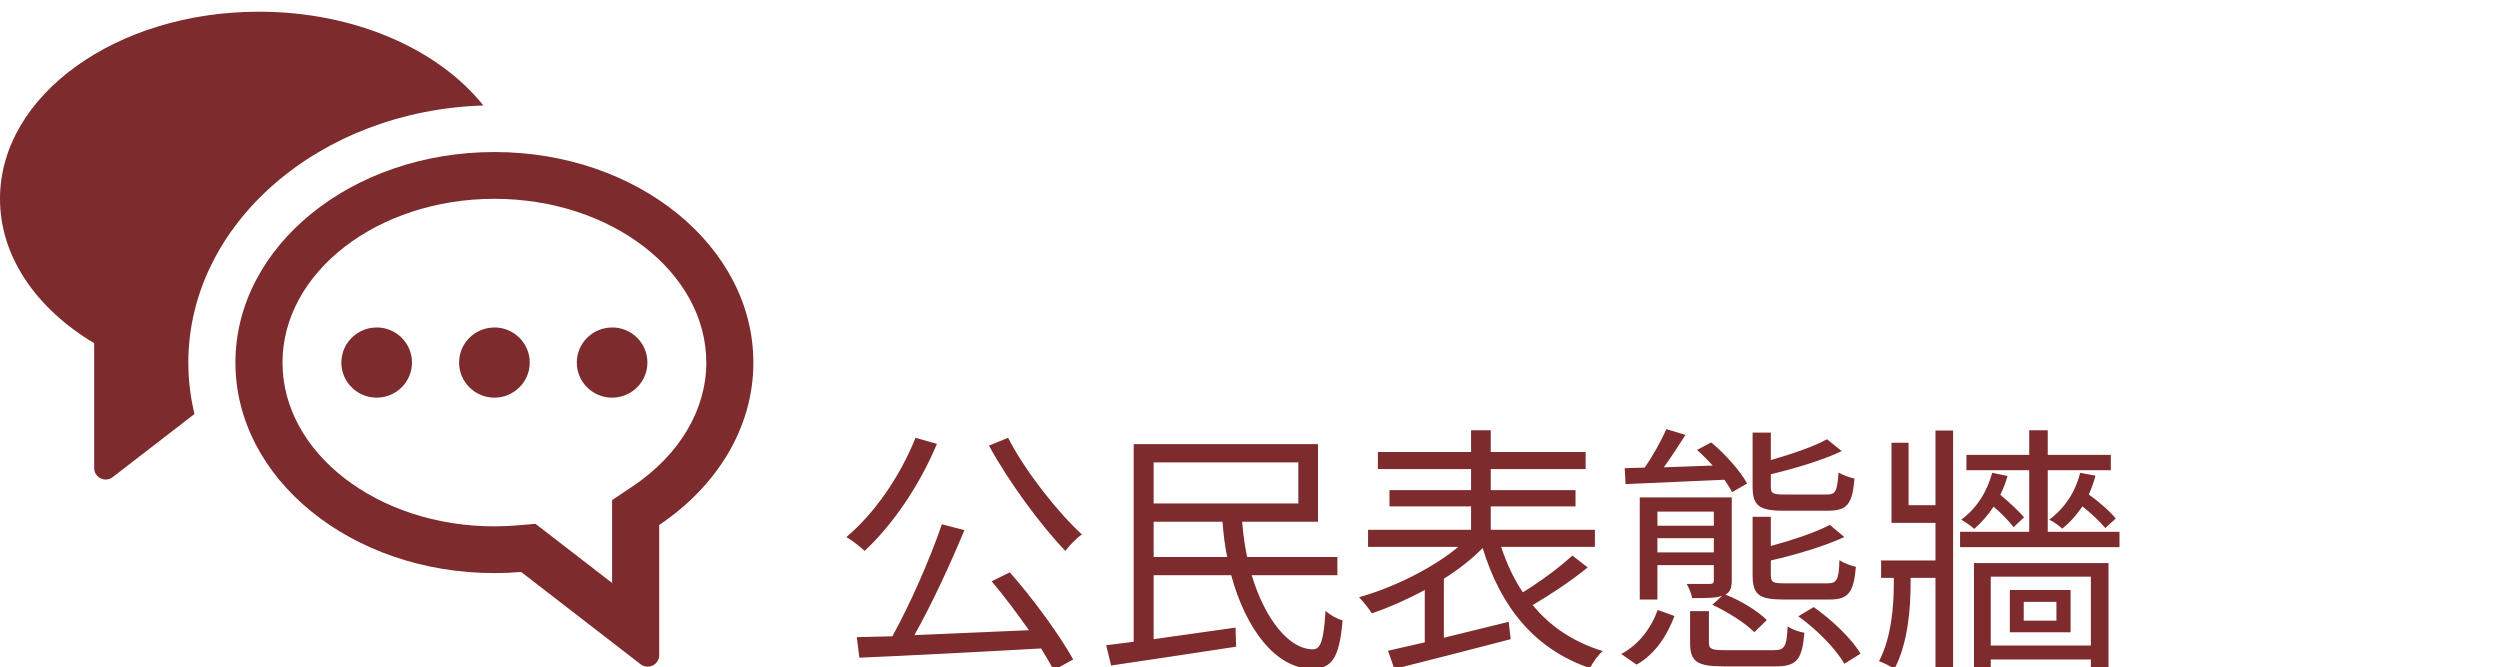
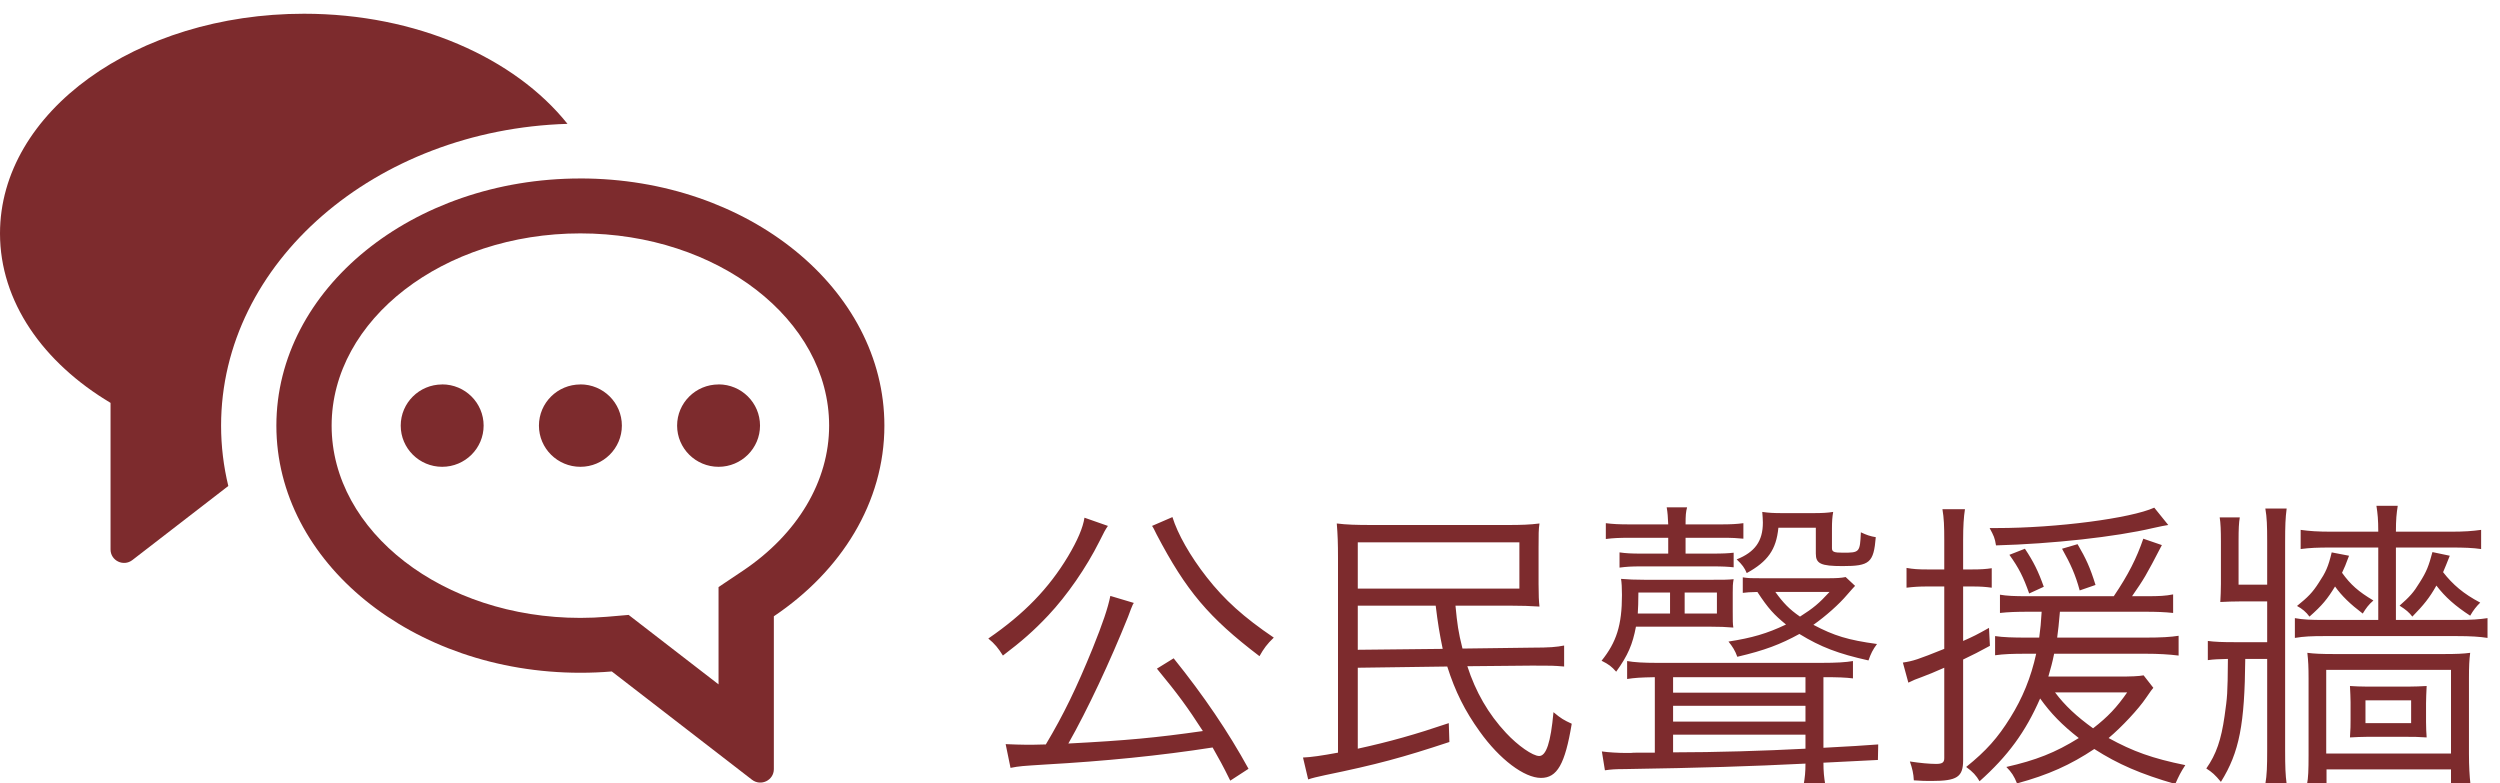
- <svg xmlns="http://www.w3.org/2000/svg" width="135" height="36" viewBox="0 0 135 36">
+ <svg xmlns="http://www.w3.org/2000/svg" width="115" height="36" viewBox="0 0 115 36">
  <g fill="none" fill-rule="evenodd">
    <g fill="#7D2B2D">
-       <text font-family="Hiragino Kaku Gothic ProN" font-size="14" font-weight="313">
-         <tspan x="45" y="35">公民表態牆</tspan>
-       </text>
      <g>
        <path d="M10.17 19.58c0-7.495 7.095-13.618 15.934-13.883C23.688 2.67 19.167.632 13.984.632 6.26.632 0 5.156 0 10.737c0 3.138 1.98 5.942 5.085 7.795v6.744c0 .514.595.803 1.004.487l4.413-3.408c-.217-.897-.332-1.826-.332-2.776" />
        <path d="M26.698 8.21c-7.724 0-13.985 5.09-13.985 11.37 0 6.277 6.26 11.367 13.985 11.367.488 0 .97-.02 1.445-.06l6.45 4.982c.41.314 1.004.025 1.004-.49v-7.03c3.106-2.086 5.085-5.24 5.085-8.77 0-6.28-6.26-11.37-13.984-11.37zm7.475 18.045l-1.12.75v4.476l-4.136-3.195-.99.085c-.4.034-.815.052-1.23.052-6.31 0-11.442-3.967-11.442-8.843 0-4.877 5.133-8.844 11.443-8.844S38.14 14.703 38.14 19.58c0 2.55-1.446 4.983-3.967 6.675zm-1.12-8.57c-1.052 0-1.906.848-1.906 1.894 0 1.045.854 1.894 1.907 1.894s1.907-.85 1.907-1.895c0-1.047-.853-1.896-1.906-1.896zm-12.713 0c-1.053 0-1.907.848-1.907 1.894 0 1.045.854 1.894 1.907 1.894s1.907-.85 1.907-1.895c0-1.047-.854-1.896-1.907-1.896zm6.358 0c-1.054 0-1.907.848-1.907 1.894 0 1.045.854 1.894 1.908 1.894 1.052 0 1.907-.85 1.907-1.895 0-1.047-.855-1.896-1.907-1.896z" />
      </g>
+       <path d="M57.432 35.364c-.938-1.708-2.058-3.36-3.444-5.082l-.77.476c.98 1.19 1.4 1.764 2.114 2.87-2.156.308-3.5.434-6.188.574.882-1.554 1.918-3.766 2.744-5.824.112-.308.168-.448.224-.574.014-.014.028-.042.042-.07l-1.078-.322c-.112.56-.35 1.26-.812 2.408-.742 1.82-1.33 3.038-2.156 4.424-.462.014-.616.014-.91.014-.252 0-.588-.014-.938-.028l.224 1.092c.434-.084.518-.084 1.596-.154 2.73-.154 5.278-.406 7.7-.784.308.546.462.812.812 1.526l.84-.546zm-7.546-11.55c-.07.462-.322 1.05-.756 1.778-.882 1.47-2.016 2.646-3.668 3.78.294.238.462.448.672.784.868-.658 1.428-1.148 2.086-1.848.868-.924 1.75-2.198 2.352-3.402.224-.448.266-.532.392-.714l-1.078-.378zm3.108.378c.07.098.098.168.21.392 1.358 2.59 2.394 3.822 4.732 5.6.196-.35.35-.56.658-.854-1.386-.938-2.268-1.736-3.08-2.772-.77-.98-1.344-2.002-1.582-2.772l-.938.406zM69.43 27.86c.56 0 .966.014 1.386.042-.028-.252-.042-.518-.042-1.036V25.2c0-.63 0-.84.042-1.12-.434.056-.84.07-1.456.07h-6.23c-.756 0-1.19-.014-1.638-.07.042.532.056.896.056 1.582v8.96c-.756.14-1.246.21-1.61.224l.238 1.008c.154-.056.434-.126.77-.196 2.38-.49 3.57-.812 5.726-1.526l-.028-.868c-1.526.518-2.716.854-4.186 1.176v-3.724l4.116-.056c.364 1.148.812 2.044 1.498 2.996.91 1.274 2.044 2.128 2.814 2.128.742 0 1.106-.63 1.414-2.492-.364-.168-.49-.238-.84-.532-.126 1.4-.336 2.016-.658 2.016-.294 0-.98-.476-1.526-1.064-.812-.868-1.4-1.89-1.778-3.066l2.982-.028c.952 0 .952 0 1.47.042v-.966c-.35.07-.672.098-1.484.098l-3.192.042c-.196-.784-.238-1.106-.322-1.974h2.478zm-3.388 0c.098.812.182 1.316.322 1.988l-3.906.042v-2.03h3.584zm-3.584-2.912h7.434v2.128h-7.434v-2.128zm14.28-.21v.728h-1.246c-.448 0-.7-.014-.994-.056v.7c.322-.042.546-.056.994-.056h3.234c.56 0 .742.014 1.022.042v-.672c-.252.028-.462.042-1.022.042h-1.19v-.728h1.638c.56 0 .728.014 1.022.042v-.714c-.308.042-.588.056-1.036.056h-1.624c0-.42.014-.574.07-.784h-.938c.042.238.056.448.07.784h-1.764c-.504 0-.784-.014-1.106-.056v.728c.336-.042.588-.056 1.106-.056h1.764zm8.162 1.806c-.21.042-.406.056-.854.056H81.05c-.504 0-.616 0-.882-.042v.714c.224-.028.266-.028.672-.042.504.77.77 1.05 1.316 1.498-.882.42-1.568.616-2.646.784.182.224.308.42.406.7 1.26-.294 1.988-.574 2.856-1.05.98.602 1.792.91 3.178 1.218.112-.322.196-.49.392-.756-1.33-.182-1.974-.378-2.926-.882.56-.392 1.19-.952 1.554-1.386.196-.224.294-.336.364-.406l-.434-.406zm-.742.686c-.49.532-.742.742-1.358 1.134-.49-.336-.77-.63-1.134-1.134h2.492zm-8.036 7.392c-.938 0-1.008 0-1.106.014h-.224c-.35 0-.826-.028-1.106-.07l.14.868c.28-.042.49-.056.91-.056 3.528-.056 5.796-.126 8.316-.252 0 .392-.028.644-.084.966h.994c-.056-.336-.084-.602-.084-1.008 1.456-.07 1.456-.07 2.506-.126l.014-.714c-.98.07-.98.07-2.52.154V31.15c.672 0 1.022.014 1.358.056v-.798c-.322.056-.742.084-1.484.084h-7.504c-.672 0-1.078-.028-1.4-.084v.826c.364-.056.588-.07 1.274-.084v3.472zm.84-.826h6.09v.644c-1.862.098-4.144.168-6.09.168v-.812zm0-.602v-.728h6.09v.728h-6.09zm0-1.33v-.714h6.09v.714h-6.09zm1.638-3.038c.532 0 .77.014 1.134.042-.028-.168-.028-.308-.028-.728v-.896c0-.238 0-.392.042-.602-.28.028-.462.028-1.036.028H75.66c-.462 0-.742-.014-1.092-.042.028.182.042.406.042.742 0 1.386-.252 2.17-.938 3.024.336.168.462.266.672.504.546-.756.756-1.26.91-2.072H78.6zm-1.778-1.568v.966h-1.484c.014-.28.028-.504.028-.966h1.456zm.672.966v-.966h1.484v.966h-1.484zm6.034-3.948v1.19c0 .462.224.574 1.232.574 1.246 0 1.428-.154 1.526-1.33-.252-.042-.42-.098-.686-.224-.042.924-.056.938-.826.938-.42 0-.504-.042-.504-.21v-.91c0-.308.014-.518.056-.756-.266.042-.49.056-.952.056h-1.358c-.462 0-.658-.014-.952-.056.014.182.028.364.028.49 0 .854-.364 1.358-1.204 1.694.252.238.364.392.462.63.966-.532 1.358-1.078 1.456-2.086h1.722zm10.388 3.864c-.028.476-.056.784-.112 1.19h-.574c-.644 0-1.078-.014-1.456-.07v.882c.406-.056.784-.07 1.442-.07h.448c-.238 1.092-.63 2.044-1.19 2.94-.574.924-1.106 1.526-2.03 2.268.308.224.462.392.616.658 1.302-1.162 2.114-2.268 2.786-3.808.49.686 1.008 1.218 1.778 1.82-1.078.672-1.974 1.022-3.332 1.33.238.238.364.434.49.756 1.442-.392 2.464-.854 3.556-1.582 1.092.7 2.128 1.148 3.724 1.61.168-.378.252-.546.462-.868-1.512-.308-2.408-.63-3.528-1.246.602-.504 1.386-1.344 1.722-1.848.252-.364.252-.364.336-.462l-.448-.574c-.238.042-.56.056-1.176.056h-3.206c.112-.392.182-.63.266-1.05h4.2c.602 0 1.078.028 1.526.084v-.91c-.364.056-.784.084-1.526.084h-4.06c.056-.42.07-.56.126-1.19h3.906c.546 0 .91.014 1.302.056v-.854c-.35.07-.63.084-1.232.084h-.658c.56-.812.616-.896 1.372-2.352l-.854-.294c-.308.896-.686 1.652-1.358 2.646h-3.976c-.588 0-.938-.014-1.26-.07v.84c.378-.042.77-.056 1.316-.056h.602zm3.934 3.71c-.476.686-.882 1.12-1.568 1.652-.742-.532-1.302-1.05-1.75-1.652h3.318zm-8.414-5.656h-.798c-.392 0-.63-.014-.938-.07v.91c.35-.042.602-.056.938-.056h.798v2.87c-1.218.49-1.428.56-1.904.63l.252.924c.224-.112.364-.168.602-.252.448-.168.462-.182 1.05-.434v4.158c0 .196-.084.266-.378.266-.308 0-.742-.042-1.204-.112.112.322.168.56.182.868.378.028.532.028.826.028 1.162 0 1.442-.182 1.442-.952v-4.634c.504-.238.686-.336 1.232-.63l-.042-.826c-.546.308-.742.406-1.19.602v-2.506h.434c.35 0 .574.014.882.056v-.896c-.28.042-.518.056-.882.056h-.434v-1.358c0-.644.028-1.05.084-1.414h-1.036c.07.42.084.77.084 1.428v1.344zm9.66-2.842c-1.078.49-4.494.938-7.224.938h-.35c.196.364.238.448.294.798 2.59-.07 5.502-.392 7.224-.798.448-.098.448-.098.7-.14l-.644-.798zm-5.082 3.64c-.252-.714-.476-1.162-.868-1.75l-.714.28c.434.602.644 1.022.91 1.778l.672-.308zm2.38-.084c-.252-.812-.434-1.204-.826-1.876l-.714.21c.392.7.616 1.19.812 1.918l.728-.252zm7.896-.014h-1.316v-2.03c0-.532.014-.812.056-1.064h-.924c.042.252.056.602.056 1.106v1.96c0 .294-.014.56-.028.826.322-.014.56-.028.98-.028h1.176v1.876h-1.484c-.602 0-.924-.014-1.246-.056v.882c.308-.042.476-.042.924-.056-.014 1.666-.028 1.722-.154 2.632-.154 1.078-.378 1.75-.84 2.408.28.182.392.28.672.616.854-1.372 1.092-2.646 1.12-5.656h1.008v4.2c0 .756-.014 1.134-.084 1.554h.98c-.056-.42-.07-.798-.07-1.54v-9.59c0-.756.014-1.106.07-1.54h-.98c.07.406.084.77.084 1.526v1.974zm5.11-1.708v3.332h-2.478c-.644 0-.98-.014-1.358-.084v.91c.42-.07.77-.084 1.372-.084h6.062c.672 0 1.064.028 1.428.084v-.91c-.364.056-.742.084-1.358.084h-2.856v-3.332h2.548c.588 0 .98.014 1.372.07v-.882c-.406.056-.77.084-1.414.084h-2.506c0-.574.028-.826.084-1.19h-.98c.056.364.084.63.084 1.19h-2.128c-.658 0-1.05-.028-1.442-.084v.882c.42-.056.77-.07 1.4-.07h2.17zm-2.142.224c-.154.658-.28.924-.588 1.386-.294.462-.504.672-1.008 1.078.238.126.42.28.574.49.588-.518.826-.812 1.176-1.386.308.434.7.812 1.274 1.246.154-.252.266-.406.49-.602-.686-.406-1.05-.728-1.442-1.274.112-.238.168-.364.322-.784l-.798-.154zm4.634-.014c-.168.63-.266.896-.588 1.4-.28.462-.462.658-.924 1.064.308.196.434.308.588.504.518-.532.784-.854 1.106-1.428.406.532.868.938 1.554 1.386.154-.266.28-.42.462-.602-.77-.406-1.26-.826-1.708-1.4.112-.252.154-.378.308-.756l-.798-.168zm-3.766 7.742c0 .21 0 .406-.028.784.28-.014.518-.028.77-.028h1.876c.28 0 .476 0 .882.028-.014-.196-.028-.448-.028-.7v-.868c0-.238.014-.462.028-.798-.266.014-.532.028-.84.028h-1.904c-.336 0-.532-.014-.784-.028.014.336.028.518.028.742v.84zm.686-.924h2.1v1.05h-2.1v-1.05zm-1.792 3.178h5.726v.686h.896c-.042-.364-.07-.826-.07-1.4v-3.486c0-.546.014-.826.056-1.162-.322.042-.63.056-1.19.056h-5.082c-.56 0-.896-.014-1.218-.056.042.378.056.644.056 1.19v3.514c0 .7-.014 1.05-.07 1.33h.896v-.672zm-.014-4.578h5.74v3.85h-5.74v-3.85z" />
    </g>
  </g>
</svg>
